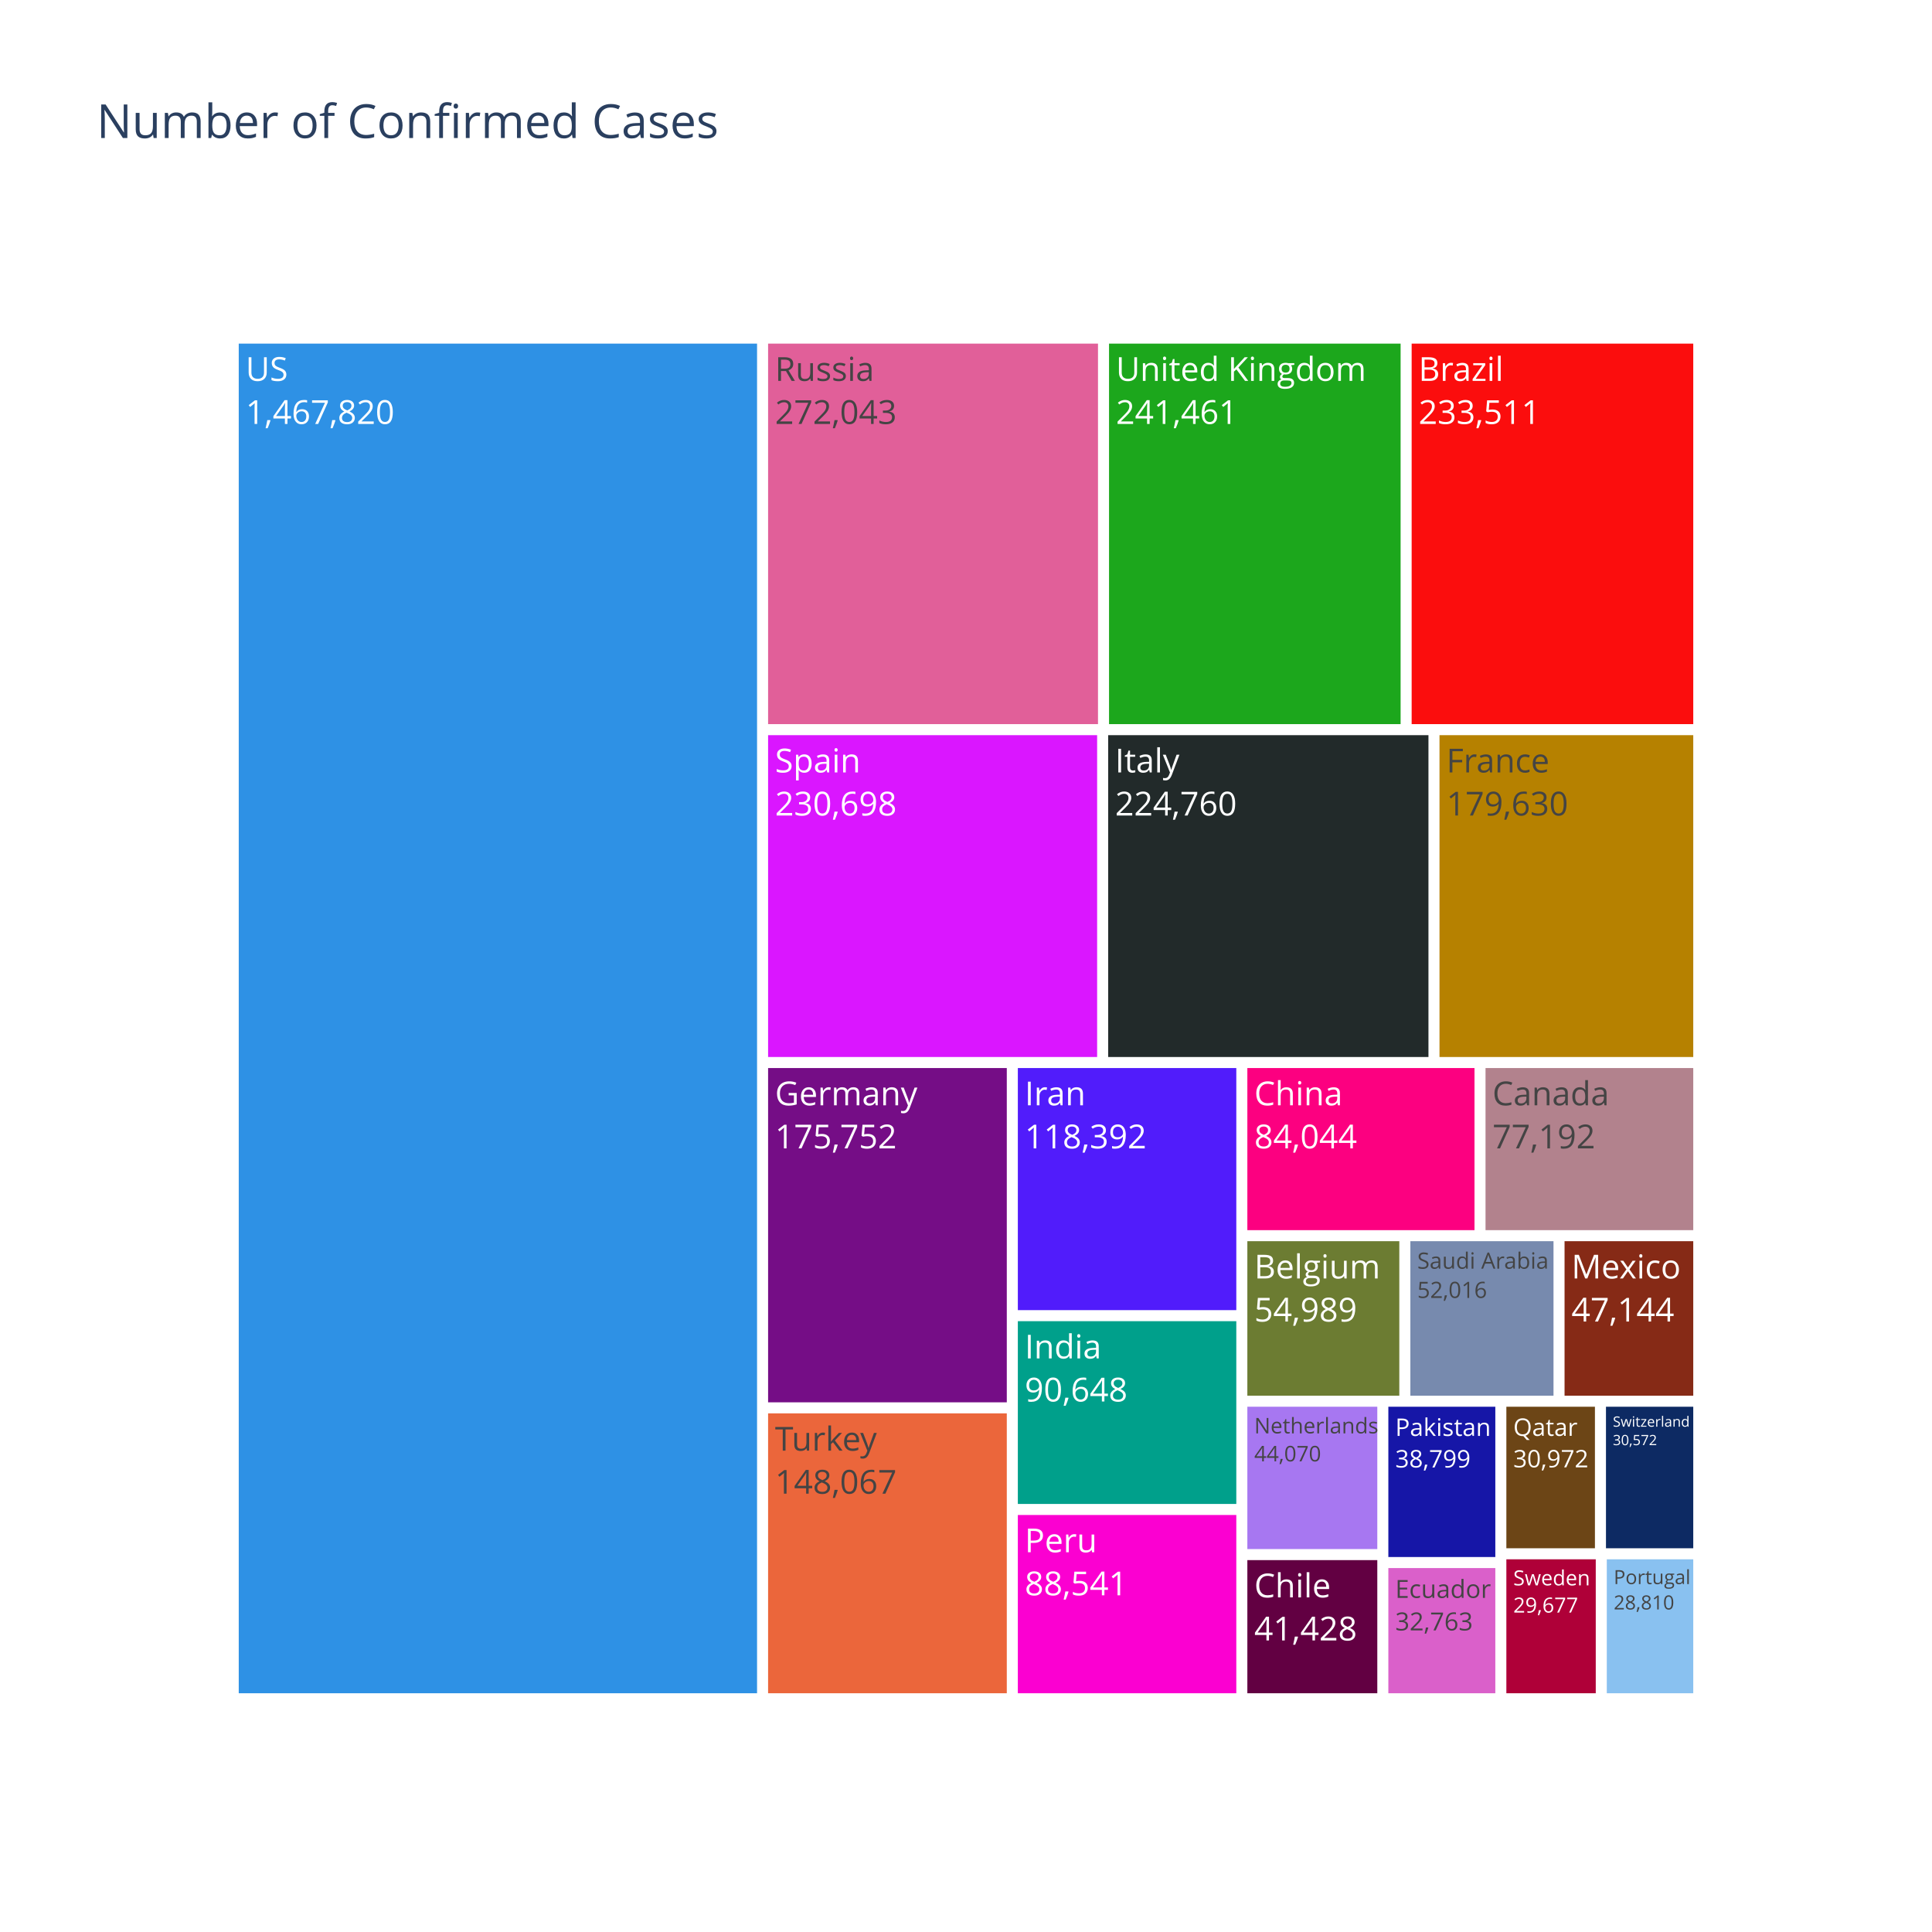
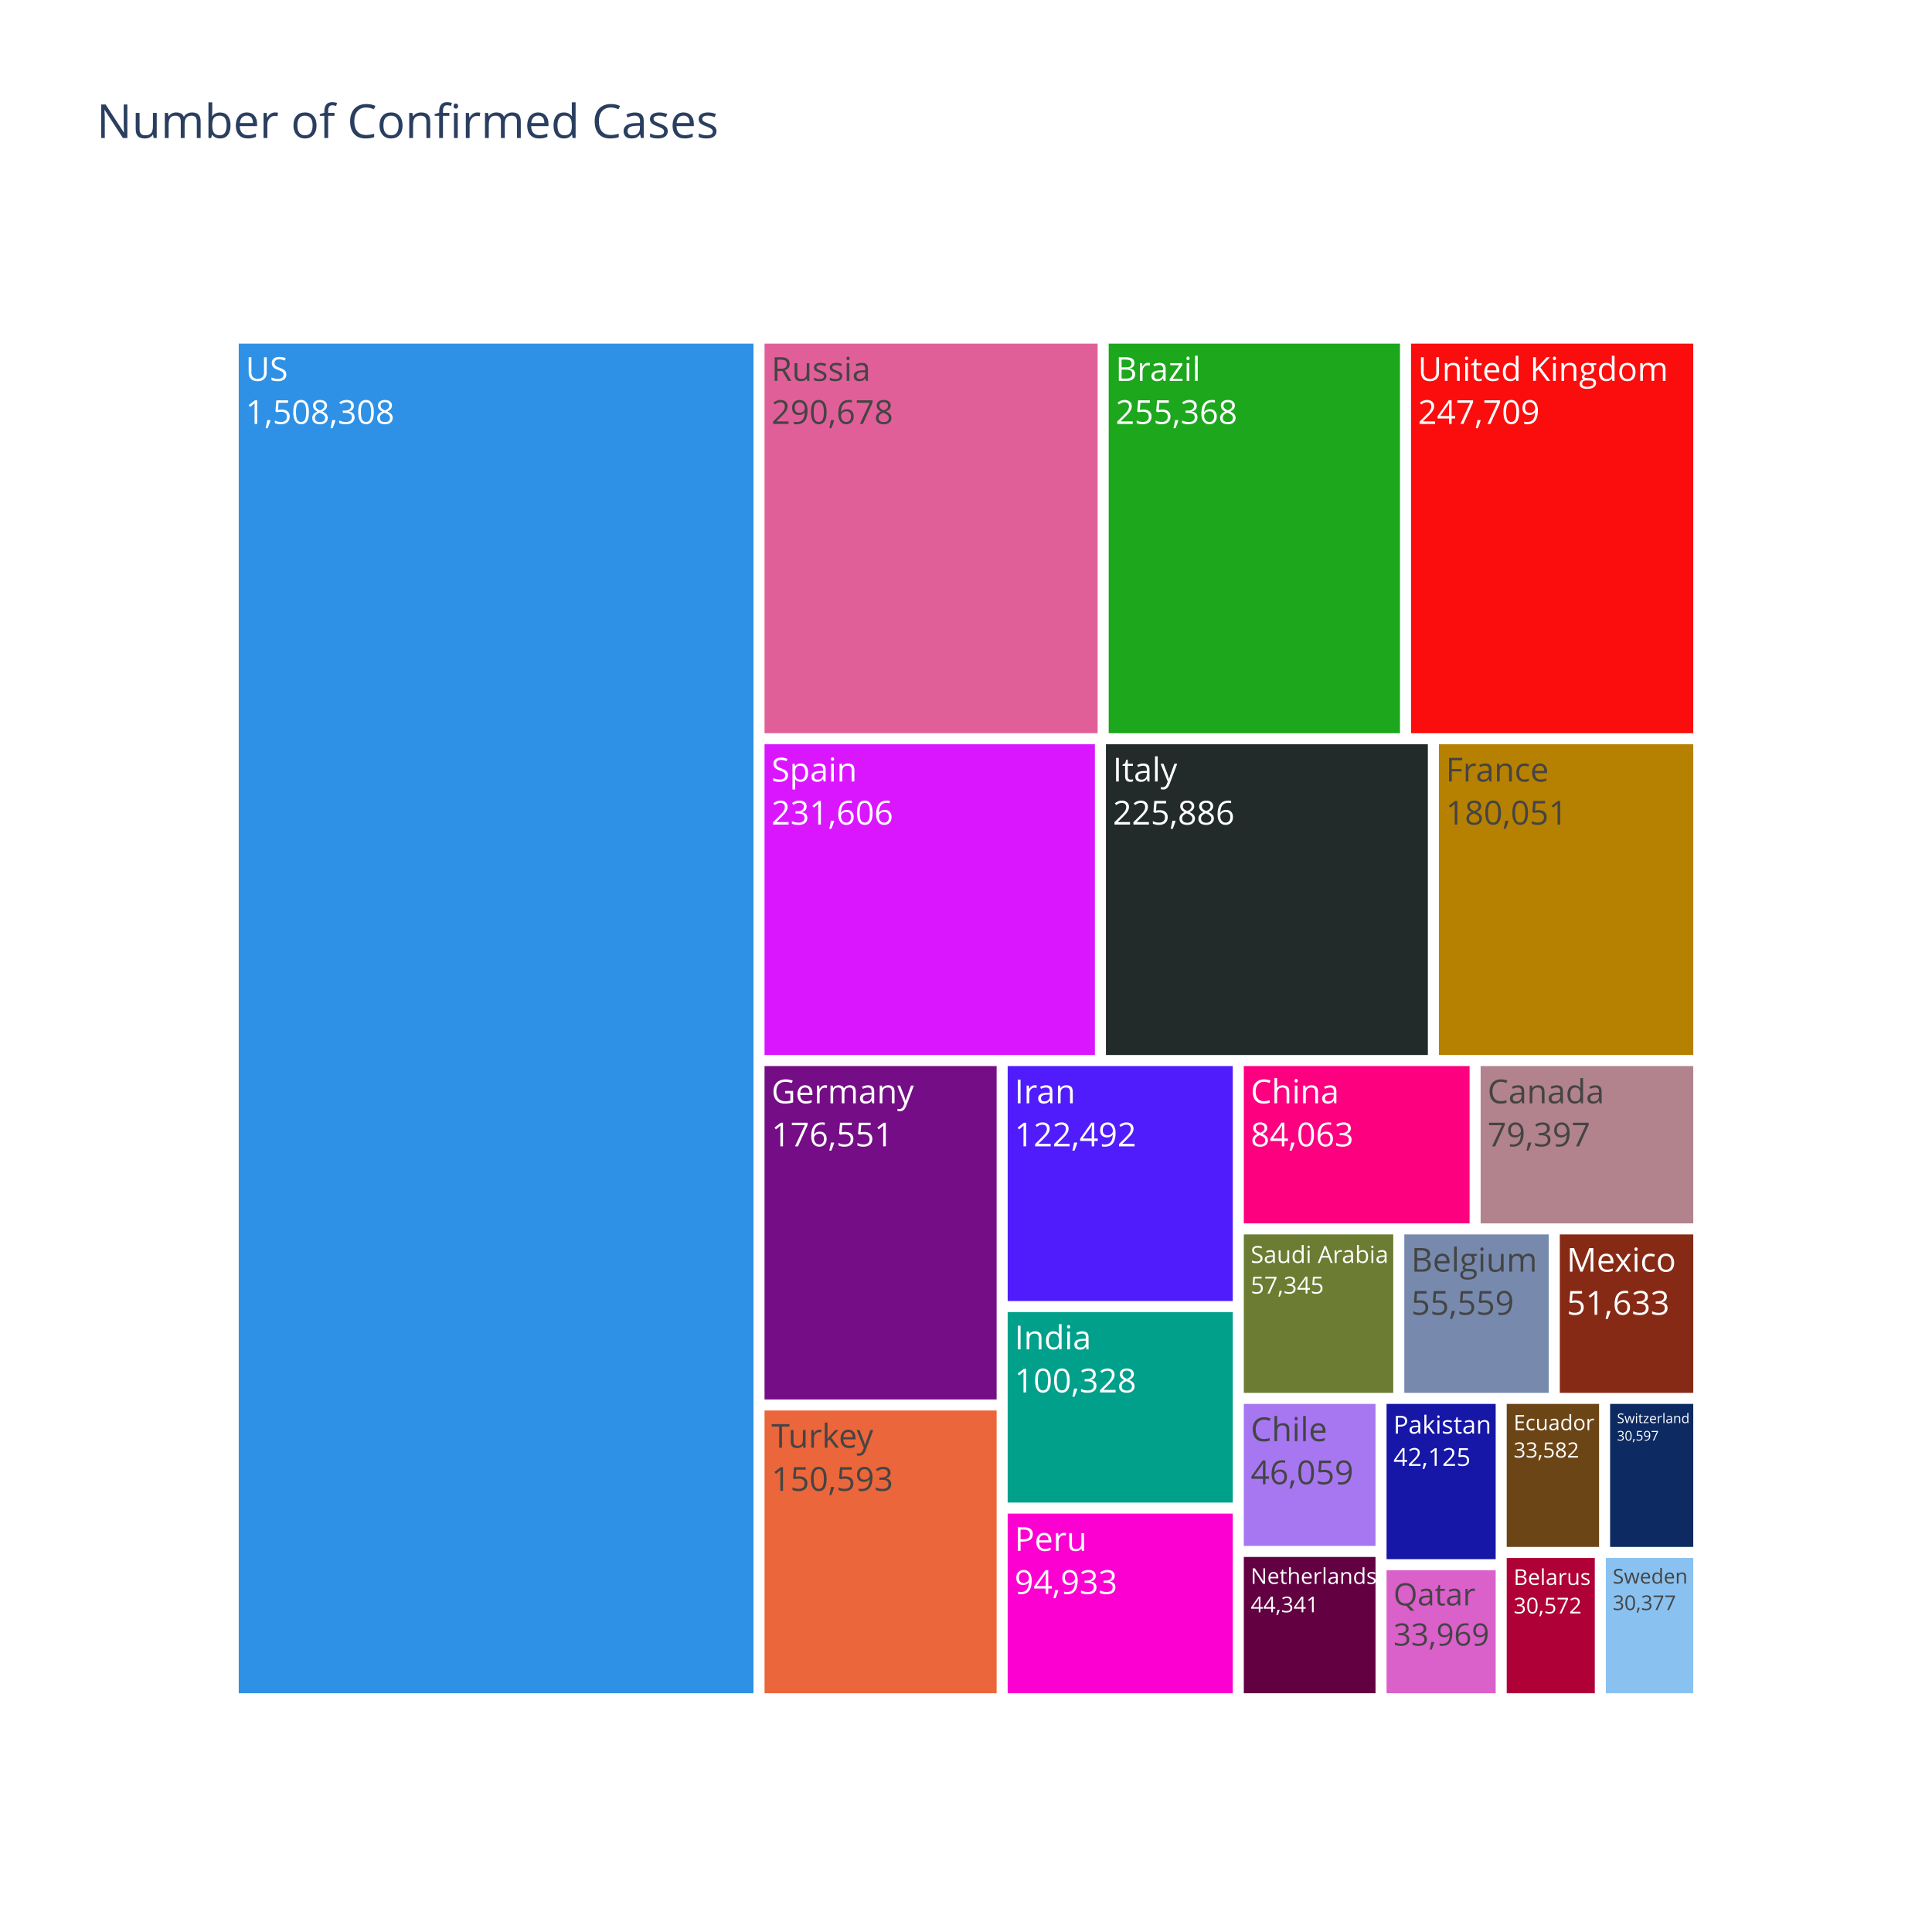
<svg xmlns="http://www.w3.org/2000/svg" class="main-svg" width="700" height="700" style="" viewBox="0 0 700 700">
  <rect x="0" y="0" width="700" height="700" style="fill: rgb(255, 255, 255); fill-opacity: 1;" />
-   <defs id="defs-1c6aef">
+   <defs id="defs-653215">
    <g class="clips" />
    <g class="gradients" />
  </defs>
  <g class="bglayer" />
  <g class="layer-below">
    <g class="imagelayer" />
    <g class="shapelayer" />
  </g>
  <g class="cartesianlayer" />
  <g class="polarlayer" />
  <g class="ternarylayer" />
  <g class="geolayer" />
  <g class="funnelarealayer" />
  <g class="pielayer" />
  <g class="treemaplayer">
    <g class="trace treemap" style="opacity: 1;">
      <g class="slice cursor-pointer">
        <path class="surface" d="M80,100L620,100L620,620L80,620Z" style="pointer-events: all; stroke-width: 0; fill: rgb(0, 0, 0); fill-opacity: 0; stroke: rgb(0, 0, 0); stroke-opacity: 0; opacity: 0;" />
        <g class="slicetext">
          <text data-notex="1" class="slicetext" text-anchor="start" x="0" y="0" style="font-family: 'Open Sans', verdana, arial, sans-serif; font-size: 12px; fill: rgb(42, 63, 95); fill-opacity: 1; white-space: pre;" transform="translate(86,114)"> </text>
        </g>
      </g>
      <g class="slice cursor-pointer">
-         <path class="surface" d="M86,124L274.794,124L274.794,614L86,614Z" style="pointer-events: all; stroke-width: 1; fill: rgb(46, 145, 229); fill-opacity: 1; stroke: rgb(255, 255, 255); stroke-opacity: 1; opacity: 1;" />
+         <path class="surface" d="M86,124L273.506,124L273.506,614L86,614Z" style="pointer-events: all; stroke-width: 1; fill: rgb(46, 145, 229); fill-opacity: 1; stroke: rgb(255, 255, 255); stroke-opacity: 1; opacity: 1;" />
        <g class="slicetext">
          <text data-notex="1" class="slicetext" text-anchor="start" x="0" y="0" style="font-family: 'Open Sans', verdana, arial, sans-serif; font-size: 12px; fill: rgb(255, 255, 255); fill-opacity: 1; white-space: pre;" transform="translate(89,138)">
            <tspan class="line" dy="0em" x="0" y="0">US</tspan>
-             <tspan class="line" dy="1.3em" x="0" y="0">1,467,820</tspan>
-           </text>
-         </g>
-       </g>
-       <g class="slice cursor-pointer">
-         <path class="surface" d="M277.794,124L398.324,124L398.324,262.865L277.794,262.865Z" style="pointer-events: all; stroke-width: 1; fill: rgb(225, 95, 153); fill-opacity: 1; stroke: rgb(255, 255, 255); stroke-opacity: 1; opacity: 1;" />
-         <g class="slicetext">
-           <text data-notex="1" class="slicetext" text-anchor="start" x="0" y="0" style="font-family: 'Open Sans', verdana, arial, sans-serif; font-size: 12px; fill: rgb(68, 68, 68); fill-opacity: 1; white-space: pre;" transform="translate(280.794,138)">
+             <tspan class="line" dy="1.3em" x="0" y="0">1,508,308</tspan>
+           </text>
+         </g>
+       </g>
+       <g class="slice cursor-pointer">
+         <path class="surface" d="M276.506,124L398.197,124L398.197,266.159L276.506,266.159Z" style="pointer-events: all; stroke-width: 1; fill: rgb(225, 95, 153); fill-opacity: 1; stroke: rgb(255, 255, 255); stroke-opacity: 1; opacity: 1;" />
+         <g class="slicetext">
+           <text data-notex="1" class="slicetext" text-anchor="start" x="0" y="0" style="font-family: 'Open Sans', verdana, arial, sans-serif; font-size: 12px; fill: rgb(68, 68, 68); fill-opacity: 1; white-space: pre;" transform="translate(279.5063,138)">
            <tspan class="line" dy="0em" x="0" y="0">Russia</tspan>
-             <tspan class="line" dy="1.3em" x="0" y="0">272,043</tspan>
-           </text>
-         </g>
-       </g>
-       <g class="slice cursor-pointer">
-         <path class="surface" d="M401.324,124L507.967,124L507.967,262.865L401.324,262.865Z" style="pointer-events: all; stroke-width: 1; fill: rgb(28, 167, 28); fill-opacity: 1; stroke: rgb(255, 255, 255); stroke-opacity: 1; opacity: 1;" />
-         <g class="slicetext">
-           <text data-notex="1" class="slicetext" text-anchor="start" x="0" y="0" style="font-family: 'Open Sans', verdana, arial, sans-serif; font-size: 12px; fill: rgb(255, 255, 255); fill-opacity: 1; white-space: pre;" transform="translate(404.3238,138)">
+             <tspan class="line" dy="1.3em" x="0" y="0">290,678</tspan>
+           </text>
+         </g>
+       </g>
+       <g class="slice cursor-pointer">
+         <path class="surface" d="M401.197,124L507.741,124L507.741,266.159L401.197,266.159Z" style="pointer-events: all; stroke-width: 1; fill: rgb(28, 167, 28); fill-opacity: 1; stroke: rgb(255, 255, 255); stroke-opacity: 1; opacity: 1;" />
+         <g class="slicetext">
+           <text data-notex="1" class="slicetext" text-anchor="start" x="0" y="0" style="font-family: 'Open Sans', verdana, arial, sans-serif; font-size: 12px; fill: rgb(255, 255, 255); fill-opacity: 1; white-space: pre;" transform="translate(404.1972,138)">
+             <tspan class="line" dy="0em" x="0" y="0">Brazil</tspan>
+             <tspan class="line" dy="1.3em" x="0" y="0">255,368</tspan>
+           </text>
+         </g>
+       </g>
+       <g class="slice cursor-pointer">
+         <path class="surface" d="M510.741,124L614,124L614,266.159L510.741,266.159Z" style="pointer-events: all; stroke-width: 1; fill: rgb(251, 13, 13); fill-opacity: 1; stroke: rgb(255, 255, 255); stroke-opacity: 1; opacity: 1;" />
+         <g class="slicetext">
+           <text data-notex="1" class="slicetext" text-anchor="start" x="0" y="0" style="font-family: 'Open Sans', verdana, arial, sans-serif; font-size: 12px; fill: rgb(255, 255, 255); fill-opacity: 1; white-space: pre;" transform="translate(513.7413,138)">
            <tspan class="line" dy="0em" x="0" y="0">United Kingdom</tspan>
-             <tspan class="line" dy="1.3em" x="0" y="0">241,461</tspan>
-           </text>
-         </g>
-       </g>
-       <g class="slice cursor-pointer">
-         <path class="surface" d="M510.967,124L614,124L614,262.865L510.967,262.865Z" style="pointer-events: all; stroke-width: 1; fill: rgb(251, 13, 13); fill-opacity: 1; stroke: rgb(255, 255, 255); stroke-opacity: 1; opacity: 1;" />
-         <g class="slicetext">
-           <text data-notex="1" class="slicetext" text-anchor="start" x="0" y="0" style="font-family: 'Open Sans', verdana, arial, sans-serif; font-size: 12px; fill: rgb(255, 255, 255); fill-opacity: 1; white-space: pre;" transform="translate(513.9669,138)">
-             <tspan class="line" dy="0em" x="0" y="0">Brazil</tspan>
-             <tspan class="line" dy="1.3em" x="0" y="0">233,511</tspan>
-           </text>
-         </g>
-       </g>
-       <g class="slice cursor-pointer">
-         <path class="surface" d="M277.794,265.865L398.012,265.865L398.012,383.474L277.794,383.474Z" style="pointer-events: all; stroke-width: 1; fill: rgb(218, 22, 255); fill-opacity: 1; stroke: rgb(255, 255, 255); stroke-opacity: 1; opacity: 1;" />
-         <g class="slicetext">
-           <text data-notex="1" class="slicetext" text-anchor="start" x="0" y="0" style="font-family: 'Open Sans', verdana, arial, sans-serif; font-size: 12px; fill: rgb(255, 255, 255); fill-opacity: 1; white-space: pre;" transform="translate(280.794,279.8649)">
+             <tspan class="line" dy="1.3em" x="0" y="0">247,709</tspan>
+           </text>
+         </g>
+       </g>
+       <g class="slice cursor-pointer">
+         <path class="surface" d="M276.506,269.159L397.2,269.159L397.2,382.75L276.506,382.75Z" style="pointer-events: all; stroke-width: 1; fill: rgb(218, 22, 255); fill-opacity: 1; stroke: rgb(255, 255, 255); stroke-opacity: 1; opacity: 1;" />
+         <g class="slicetext">
+           <text data-notex="1" class="slicetext" text-anchor="start" x="0" y="0" style="font-family: 'Open Sans', verdana, arial, sans-serif; font-size: 12px; fill: rgb(255, 255, 255); fill-opacity: 1; white-space: pre;" transform="translate(279.5063,283.1588)">
            <tspan class="line" dy="0em" x="0" y="0">Spain</tspan>
-             <tspan class="line" dy="1.3em" x="0" y="0">230,698</tspan>
-           </text>
-         </g>
-       </g>
-       <g class="slice cursor-pointer">
-         <path class="surface" d="M401.012,265.865L518.058,265.865L518.058,383.474L401.012,383.474Z" style="pointer-events: all; stroke-width: 1; fill: rgb(34, 42, 42); fill-opacity: 1; stroke: rgb(255, 255, 255); stroke-opacity: 1; opacity: 1;" />
-         <g class="slicetext">
-           <text data-notex="1" class="slicetext" text-anchor="start" x="0" y="0" style="font-family: 'Open Sans', verdana, arial, sans-serif; font-size: 12px; fill: rgb(255, 255, 255); fill-opacity: 1; white-space: pre;" transform="translate(404.0118,279.8649)">
+             <tspan class="line" dy="1.3em" x="0" y="0">231,606</tspan>
+           </text>
+         </g>
+       </g>
+       <g class="slice cursor-pointer">
+         <path class="surface" d="M400.2,269.159L517.84,269.159L517.84,382.75L400.2,382.75Z" style="pointer-events: all; stroke-width: 1; fill: rgb(34, 42, 42); fill-opacity: 1; stroke: rgb(255, 255, 255); stroke-opacity: 1; opacity: 1;" />
+         <g class="slicetext">
+           <text data-notex="1" class="slicetext" text-anchor="start" x="0" y="0" style="font-family: 'Open Sans', verdana, arial, sans-serif; font-size: 12px; fill: rgb(255, 255, 255); fill-opacity: 1; white-space: pre;" transform="translate(403.2005,283.1588)">
            <tspan class="line" dy="0em" x="0" y="0">Italy</tspan>
-             <tspan class="line" dy="1.3em" x="0" y="0">224,760</tspan>
-           </text>
-         </g>
-       </g>
-       <g class="slice cursor-pointer">
-         <path class="surface" d="M521.058,265.865L614,265.865L614,383.474L521.058,383.474Z" style="pointer-events: all; stroke-width: 1; fill: rgb(182, 129, 0); fill-opacity: 1; stroke: rgb(255, 255, 255); stroke-opacity: 1; opacity: 1;" />
-         <g class="slicetext">
-           <text data-notex="1" class="slicetext" text-anchor="start" x="0" y="0" style="font-family: 'Open Sans', verdana, arial, sans-serif; font-size: 12px; fill: rgb(68, 68, 68); fill-opacity: 1; white-space: pre;" transform="translate(524.0581,279.8649)">
+             <tspan class="line" dy="1.3em" x="0" y="0">225,886</tspan>
+           </text>
+         </g>
+       </g>
+       <g class="slice cursor-pointer">
+         <path class="surface" d="M520.84,269.159L614,269.159L614,382.75L520.84,382.75Z" style="pointer-events: all; stroke-width: 1; fill: rgb(182, 129, 0); fill-opacity: 1; stroke: rgb(255, 255, 255); stroke-opacity: 1; opacity: 1;" />
+         <g class="slicetext">
+           <text data-notex="1" class="slicetext" text-anchor="start" x="0" y="0" style="font-family: 'Open Sans', verdana, arial, sans-serif; font-size: 12px; fill: rgb(68, 68, 68); fill-opacity: 1; white-space: pre;" transform="translate(523.8398,283.1588)">
            <tspan class="line" dy="0em" x="0" y="0">France</tspan>
-             <tspan class="line" dy="1.3em" x="0" y="0">179,630</tspan>
-           </text>
-         </g>
-       </g>
-       <g class="slice cursor-pointer">
-         <path class="surface" d="M277.794,386.474L365.282,386.474L365.282,508.591L277.794,508.591Z" style="pointer-events: all; stroke-width: 1; fill: rgb(117, 13, 134); fill-opacity: 1; stroke: rgb(255, 255, 255); stroke-opacity: 1; opacity: 1;" />
-         <g class="slicetext">
-           <text data-notex="1" class="slicetext" text-anchor="start" x="0" y="0" style="font-family: 'Open Sans', verdana, arial, sans-serif; font-size: 12px; fill: rgb(255, 255, 255); fill-opacity: 1; white-space: pre;" transform="translate(280.794,400.4739)">
+             <tspan class="line" dy="1.3em" x="0" y="0">180,051</tspan>
+           </text>
+         </g>
+       </g>
+       <g class="slice cursor-pointer">
+         <path class="surface" d="M276.506,385.75L361.596,385.75L361.596,507.55L276.506,507.55Z" style="pointer-events: all; stroke-width: 1; fill: rgb(117, 13, 134); fill-opacity: 1; stroke: rgb(255, 255, 255); stroke-opacity: 1; opacity: 1;" />
+         <g class="slicetext">
+           <text data-notex="1" class="slicetext" text-anchor="start" x="0" y="0" style="font-family: 'Open Sans', verdana, arial, sans-serif; font-size: 12px; fill: rgb(255, 255, 255); fill-opacity: 1; white-space: pre;" transform="translate(279.5063,399.7502)">
            <tspan class="line" dy="0em" x="0" y="0">Germany</tspan>
-             <tspan class="line" dy="1.3em" x="0" y="0">175,752</tspan>
-           </text>
-         </g>
-       </g>
-       <g class="slice cursor-pointer">
-         <path class="surface" d="M277.794,511.591L365.282,511.591L365.282,614L277.794,614Z" style="pointer-events: all; stroke-width: 1; fill: rgb(235, 102, 59); fill-opacity: 1; stroke: rgb(255, 255, 255); stroke-opacity: 1; opacity: 1;" />
-         <g class="slicetext">
-           <text data-notex="1" class="slicetext" text-anchor="start" x="0" y="0" style="font-family: 'Open Sans', verdana, arial, sans-serif; font-size: 12px; fill: rgb(68, 68, 68); fill-opacity: 1; white-space: pre;" transform="translate(280.794,525.5914)">
+             <tspan class="line" dy="1.3em" x="0" y="0">176,551</tspan>
+           </text>
+         </g>
+       </g>
+       <g class="slice cursor-pointer">
+         <path class="surface" d="M276.506,510.55L361.596,510.55L361.596,614L276.506,614Z" style="pointer-events: all; stroke-width: 1; fill: rgb(235, 102, 59); fill-opacity: 1; stroke: rgb(255, 255, 255); stroke-opacity: 1; opacity: 1;" />
+         <g class="slicetext">
+           <text data-notex="1" class="slicetext" text-anchor="start" x="0" y="0" style="font-family: 'Open Sans', verdana, arial, sans-serif; font-size: 12px; fill: rgb(68, 68, 68); fill-opacity: 1; white-space: pre;" transform="translate(279.5063,524.5496)">
            <tspan class="line" dy="0em" x="0" y="0">Turkey</tspan>
-             <tspan class="line" dy="1.3em" x="0" y="0">148,067</tspan>
-           </text>
-         </g>
-       </g>
-       <g class="slice cursor-pointer">
-         <path class="surface" d="M368.282,386.474L448.438,386.474L448.438,475.188L368.282,475.188Z" style="pointer-events: all; stroke-width: 1; fill: rgb(81, 28, 251); fill-opacity: 1; stroke: rgb(255, 255, 255); stroke-opacity: 1; opacity: 1;" />
-         <g class="slicetext">
-           <text data-notex="1" class="slicetext" text-anchor="start" x="0" y="0" style="font-family: 'Open Sans', verdana, arial, sans-serif; font-size: 12px; fill: rgb(255, 255, 255); fill-opacity: 1; white-space: pre;" transform="translate(371.2821,400.4739)">
+             <tspan class="line" dy="1.3em" x="0" y="0">150,593</tspan>
+           </text>
+         </g>
+       </g>
+       <g class="slice cursor-pointer">
+         <path class="surface" d="M364.596,385.75L447.156,385.75L447.156,471.896L364.596,471.896Z" style="pointer-events: all; stroke-width: 1; fill: rgb(81, 28, 251); fill-opacity: 1; stroke: rgb(255, 255, 255); stroke-opacity: 1; opacity: 1;" />
+         <g class="slicetext">
+           <text data-notex="1" class="slicetext" text-anchor="start" x="0" y="0" style="font-family: 'Open Sans', verdana, arial, sans-serif; font-size: 12px; fill: rgb(255, 255, 255); fill-opacity: 1; white-space: pre;" transform="translate(367.5957,399.7502)">
            <tspan class="line" dy="0em" x="0" y="0">Iran</tspan>
-             <tspan class="line" dy="1.3em" x="0" y="0">118,392</tspan>
-           </text>
-         </g>
-       </g>
-       <g class="slice cursor-pointer">
-         <path class="surface" d="M368.282,478.188L448.438,478.188L448.438,545.41L368.282,545.41Z" style="pointer-events: all; stroke-width: 1; fill: rgb(0, 160, 139); fill-opacity: 1; stroke: rgb(255, 255, 255); stroke-opacity: 1; opacity: 1;" />
-         <g class="slicetext">
-           <text data-notex="1" class="slicetext" text-anchor="start" x="0" y="0" style="font-family: 'Open Sans', verdana, arial, sans-serif; font-size: 12px; fill: rgb(255, 255, 255); fill-opacity: 1; white-space: pre;" transform="translate(371.2821,492.1883)">
+             <tspan class="line" dy="1.3em" x="0" y="0">122,492</tspan>
+           </text>
+         </g>
+       </g>
+       <g class="slice cursor-pointer">
+         <path class="surface" d="M364.596,474.896L447.156,474.896L447.156,544.911L364.596,544.911Z" style="pointer-events: all; stroke-width: 1; fill: rgb(0, 160, 139); fill-opacity: 1; stroke: rgb(255, 255, 255); stroke-opacity: 1; opacity: 1;" />
+         <g class="slicetext">
+           <text data-notex="1" class="slicetext" text-anchor="start" x="0" y="0" style="font-family: 'Open Sans', verdana, arial, sans-serif; font-size: 12px; fill: rgb(255, 255, 255); fill-opacity: 1; white-space: pre;" transform="translate(367.5957,488.8957)">
            <tspan class="line" dy="0em" x="0" y="0">India</tspan>
-             <tspan class="line" dy="1.3em" x="0" y="0">90,648</tspan>
-           </text>
-         </g>
-       </g>
-       <g class="slice cursor-pointer">
-         <path class="surface" d="M368.282,548.41L448.438,548.41L448.438,614L368.282,614Z" style="pointer-events: all; stroke-width: 1; fill: rgb(251, 0, 209); fill-opacity: 1; stroke: rgb(255, 255, 255); stroke-opacity: 1; opacity: 1;" />
-         <g class="slicetext">
-           <text data-notex="1" class="slicetext" text-anchor="start" x="0" y="0" style="font-family: 'Open Sans', verdana, arial, sans-serif; font-size: 12px; fill: rgb(255, 255, 255); fill-opacity: 1; white-space: pre;" transform="translate(371.2821,562.4102)">
+             <tspan class="line" dy="1.3em" x="0" y="0">100,328</tspan>
+           </text>
+         </g>
+       </g>
+       <g class="slice cursor-pointer">
+         <path class="surface" d="M364.596,547.911L447.156,547.911L447.156,614L364.596,614Z" style="pointer-events: all; stroke-width: 1; fill: rgb(251, 0, 209); fill-opacity: 1; stroke: rgb(255, 255, 255); stroke-opacity: 1; opacity: 1;" />
+         <g class="slicetext">
+           <text data-notex="1" class="slicetext" text-anchor="start" x="0" y="0" style="font-family: 'Open Sans', verdana, arial, sans-serif; font-size: 12px; fill: rgb(255, 255, 255); fill-opacity: 1; white-space: pre;" transform="translate(367.5957,561.911)">
            <tspan class="line" dy="0em" x="0" y="0">Peru</tspan>
-             <tspan class="line" dy="1.3em" x="0" y="0">88,541</tspan>
-           </text>
-         </g>
-       </g>
-       <g class="slice cursor-pointer">
-         <path class="surface" d="M451.438,386.474L534.737,386.474L534.737,446.209L451.438,446.209Z" style="pointer-events: all; stroke-width: 1; fill: rgb(252, 0, 128); fill-opacity: 1; stroke: rgb(255, 255, 255); stroke-opacity: 1; opacity: 1;" />
-         <g class="slicetext">
-           <text data-notex="1" class="slicetext" text-anchor="start" x="0" y="0" style="font-family: 'Open Sans', verdana, arial, sans-serif; font-size: 12px; fill: rgb(255, 255, 255); fill-opacity: 1; white-space: pre;" transform="translate(454.4383,400.4739)">
+             <tspan class="line" dy="1.3em" x="0" y="0">94,933</tspan>
+           </text>
+         </g>
+       </g>
+       <g class="slice cursor-pointer">
+         <path class="surface" d="M450.156,385.75L532.959,385.75L532.959,443.756L450.156,443.756Z" style="pointer-events: all; stroke-width: 1; fill: rgb(252, 0, 128); fill-opacity: 1; stroke: rgb(255, 255, 255); stroke-opacity: 1; opacity: 1;" />
+         <g class="slicetext">
+           <text data-notex="1" class="slicetext" text-anchor="start" x="0" y="0" style="font-family: 'Open Sans', verdana, arial, sans-serif; font-size: 12px; fill: rgb(255, 255, 255); fill-opacity: 1; white-space: pre;" transform="translate(453.1564,399.7502)">
            <tspan class="line" dy="0em" x="0" y="0">China</tspan>
-             <tspan class="line" dy="1.3em" x="0" y="0">84,044</tspan>
-           </text>
-         </g>
-       </g>
-       <g class="slice cursor-pointer">
-         <path class="surface" d="M537.737,386.474L614,386.474L614,446.209L537.737,446.209Z" style="pointer-events: all; stroke-width: 1; fill: rgb(178, 130, 141); fill-opacity: 1; stroke: rgb(255, 255, 255); stroke-opacity: 1; opacity: 1;" />
-         <g class="slicetext">
-           <text data-notex="1" class="slicetext" text-anchor="start" x="0" y="0" style="font-family: 'Open Sans', verdana, arial, sans-serif; font-size: 12px; fill: rgb(68, 68, 68); fill-opacity: 1; white-space: pre;" transform="translate(540.7371,400.4739)">
+             <tspan class="line" dy="1.3em" x="0" y="0">84,063</tspan>
+           </text>
+         </g>
+       </g>
+       <g class="slice cursor-pointer">
+         <path class="surface" d="M535.959,385.75L614,385.75L614,443.756L535.959,443.756Z" style="pointer-events: all; stroke-width: 1; fill: rgb(178, 130, 141); fill-opacity: 1; stroke: rgb(255, 255, 255); stroke-opacity: 1; opacity: 1;" />
+         <g class="slicetext">
+           <text data-notex="1" class="slicetext" text-anchor="start" x="0" y="0" style="font-family: 'Open Sans', verdana, arial, sans-serif; font-size: 12px; fill: rgb(68, 68, 68); fill-opacity: 1; white-space: pre;" transform="translate(538.9595,399.7502)">
            <tspan class="line" dy="0em" x="0" y="0">Canada</tspan>
-             <tspan class="line" dy="1.3em" x="0" y="0">77,192</tspan>
-           </text>
-         </g>
-       </g>
-       <g class="slice cursor-pointer">
-         <path class="surface" d="M451.438,449.209L507.499,449.209L507.499,506.187L451.438,506.187Z" style="pointer-events: all; stroke-width: 1; fill: rgb(108, 124, 50); fill-opacity: 1; stroke: rgb(255, 255, 255); stroke-opacity: 1; opacity: 1;" />
-         <g class="slicetext">
-           <text data-notex="1" class="slicetext" text-anchor="start" x="0" y="0" style="font-family: 'Open Sans', verdana, arial, sans-serif; font-size: 12px; fill: rgb(255, 255, 255); fill-opacity: 1; white-space: pre;" transform="translate(454.4383,463.2091)">
+             <tspan class="line" dy="1.3em" x="0" y="0">79,397</tspan>
+           </text>
+         </g>
+       </g>
+       <g class="slice cursor-pointer">
+         <path class="surface" d="M450.156,446.756L505.305,446.756L505.305,505.163L450.156,505.163Z" style="pointer-events: all; stroke-width: 1; fill: rgb(108, 124, 50); fill-opacity: 1; stroke: rgb(255, 255, 255); stroke-opacity: 1; opacity: 1;" />
+         <g class="slicetext">
+           <text data-notex="1" class="slicetext" text-anchor="start" x="0" y="0" style="font-family: 'Open Sans', verdana, arial, sans-serif; font-size: 12px; fill: rgb(255, 255, 255); fill-opacity: 1; white-space: pre;" transform="translate(453.1564,457.5856)scale(0.7118193)">
+             <tspan class="line" dy="0em" x="0" y="0">Saudi Arabia</tspan>
+             <tspan class="line" dy="1.3em" x="0" y="0">57,345</tspan>
+           </text>
+         </g>
+       </g>
+       <g class="slice cursor-pointer">
+         <path class="surface" d="M508.305,446.756L561.643,446.756L561.643,505.163L508.305,505.163Z" style="pointer-events: all; stroke-width: 1; fill: rgb(119, 138, 174); fill-opacity: 1; stroke: rgb(255, 255, 255); stroke-opacity: 1; opacity: 1;" />
+         <g class="slicetext">
+           <text data-notex="1" class="slicetext" text-anchor="start" x="0" y="0" style="font-family: 'Open Sans', verdana, arial, sans-serif; font-size: 12px; fill: rgb(68, 68, 68); fill-opacity: 1; white-space: pre;" transform="translate(511.3053,460.7556)">
            <tspan class="line" dy="0em" x="0" y="0">Belgium</tspan>
-             <tspan class="line" dy="1.3em" x="0" y="0">54,989</tspan>
-           </text>
-         </g>
-       </g>
-       <g class="slice cursor-pointer">
-         <path class="surface" d="M510.499,449.209L563.366,449.209L563.366,506.187L510.499,506.187Z" style="pointer-events: all; stroke-width: 1; fill: rgb(119, 138, 174); fill-opacity: 1; stroke: rgb(255, 255, 255); stroke-opacity: 1; opacity: 1;" />
-         <g class="slicetext">
-           <text data-notex="1" class="slicetext" text-anchor="start" x="0" y="0" style="font-family: 'Open Sans', verdana, arial, sans-serif; font-size: 12px; fill: rgb(68, 68, 68); fill-opacity: 1; white-space: pre;" transform="translate(513.4985,459.6756)scale(0.6787723)">
-             <tspan class="line" dy="0em" x="0" y="0">Saudi Arabia</tspan>
-             <tspan class="line" dy="1.3em" x="0" y="0">52,016</tspan>
-           </text>
-         </g>
-       </g>
-       <g class="slice cursor-pointer">
-         <path class="surface" d="M566.366,449.209L614,449.209L614,506.187L566.366,506.187Z" style="pointer-events: all; stroke-width: 1; fill: rgb(134, 42, 22); fill-opacity: 1; stroke: rgb(255, 255, 255); stroke-opacity: 1; opacity: 1;" />
-         <g class="slicetext">
-           <text data-notex="1" class="slicetext" text-anchor="start" x="0" y="0" style="font-family: 'Open Sans', verdana, arial, sans-serif; font-size: 12px; fill: rgb(255, 255, 255); fill-opacity: 1; white-space: pre;" transform="translate(569.3656,463.2091)">
+             <tspan class="line" dy="1.3em" x="0" y="0">55,559</tspan>
+           </text>
+         </g>
+       </g>
+       <g class="slice cursor-pointer">
+         <path class="surface" d="M564.643,446.756L614,446.756L614,505.163L564.643,505.163Z" style="pointer-events: all; stroke-width: 1; fill: rgb(134, 42, 22); fill-opacity: 1; stroke: rgb(255, 255, 255); stroke-opacity: 1; opacity: 1;" />
+         <g class="slicetext">
+           <text data-notex="1" class="slicetext" text-anchor="start" x="0" y="0" style="font-family: 'Open Sans', verdana, arial, sans-serif; font-size: 12px; fill: rgb(255, 255, 255); fill-opacity: 1; white-space: pre;" transform="translate(567.6432,460.7556)">
            <tspan class="line" dy="0em" x="0" y="0">Mexico</tspan>
-             <tspan class="line" dy="1.3em" x="0" y="0">47,144</tspan>
-           </text>
-         </g>
-       </g>
-       <g class="slice cursor-pointer">
-         <path class="surface" d="M451.438,509.187L499.523,509.187L499.523,561.759L451.438,561.759Z" style="pointer-events: all; stroke-width: 1; fill: rgb(167, 119, 241); fill-opacity: 1; stroke: rgb(255, 255, 255); stroke-opacity: 1; opacity: 1;" />
-         <g class="slicetext">
-           <text data-notex="1" class="slicetext" text-anchor="start" x="0" y="0" style="font-family: 'Open Sans', verdana, arial, sans-serif; font-size: 12px; fill: rgb(68, 68, 68); fill-opacity: 1; white-space: pre;" transform="translate(454.4383,519.3399)scale(0.6502753)">
+             <tspan class="line" dy="1.3em" x="0" y="0">51,633</tspan>
+           </text>
+         </g>
+       </g>
+       <g class="slice cursor-pointer">
+         <path class="surface" d="M450.156,508.163L498.876,508.163L498.876,560.616L450.156,560.616Z" style="pointer-events: all; stroke-width: 1; fill: rgb(167, 119, 241); fill-opacity: 1; stroke: rgb(255, 255, 255); stroke-opacity: 1; opacity: 1;" />
+         <g class="slicetext">
+           <text data-notex="1" class="slicetext" text-anchor="start" x="0" y="0" style="font-family: 'Open Sans', verdana, arial, sans-serif; font-size: 12px; fill: rgb(68, 68, 68); fill-opacity: 1; white-space: pre;" transform="translate(453.1564,522.1629)">
+             <tspan class="line" dy="0em" x="0" y="0">Chile</tspan>
+             <tspan class="line" dy="1.3em" x="0" y="0">46,059</tspan>
+           </text>
+         </g>
+       </g>
+       <g class="slice cursor-pointer">
+         <path class="surface" d="M450.156,563.616L498.876,563.616L498.876,614L450.156,614Z" style="pointer-events: all; stroke-width: 1; fill: rgb(98, 0, 66); fill-opacity: 1; stroke: rgb(255, 255, 255); stroke-opacity: 1; opacity: 1;" />
+         <g class="slicetext">
+           <text data-notex="1" class="slicetext" text-anchor="start" x="0" y="0" style="font-family: 'Open Sans', verdana, arial, sans-serif; font-size: 12px; fill: rgb(255, 255, 255); fill-opacity: 1; white-space: pre;" transform="translate(453.1564,573.8766)scale(0.6600854)">
            <tspan class="line" dy="0em" x="0" y="0">Netherlands</tspan>
-             <tspan class="line" dy="1.3em" x="0" y="0">44,070</tspan>
-           </text>
-         </g>
-       </g>
-       <g class="slice cursor-pointer">
-         <path class="surface" d="M451.438,564.759L499.523,564.759L499.523,614L451.438,614Z" style="pointer-events: all; stroke-width: 1; fill: rgb(98, 0, 66); fill-opacity: 1; stroke: rgb(255, 255, 255); stroke-opacity: 1; opacity: 1;" />
-         <g class="slicetext">
-           <text data-notex="1" class="slicetext" text-anchor="start" x="0" y="0" style="font-family: 'Open Sans', verdana, arial, sans-serif; font-size: 12px; fill: rgb(255, 255, 255); fill-opacity: 1; white-space: pre;" transform="translate(454.4383,578.7592)">
-             <tspan class="line" dy="0em" x="0" y="0">Chile</tspan>
-             <tspan class="line" dy="1.3em" x="0" y="0">41,428</tspan>
-           </text>
-         </g>
-       </g>
-       <g class="slice cursor-pointer">
-         <path class="surface" d="M502.523,509.187L542.282,509.187L542.282,564.64L502.523,564.64Z" style="pointer-events: all; stroke-width: 1; fill: rgb(22, 22, 167); fill-opacity: 1; stroke: rgb(255, 255, 255); stroke-opacity: 1; opacity: 1;" />
-         <g class="slicetext">
-           <text data-notex="1" class="slicetext" text-anchor="start" x="0" y="0" style="font-family: 'Open Sans', verdana, arial, sans-serif; font-size: 12px; fill: rgb(255, 255, 255); fill-opacity: 1; white-space: pre;" transform="translate(505.5233,520.254)scale(0.7333769)">
+             <tspan class="line" dy="1.3em" x="0" y="0">44,341</tspan>
+           </text>
+         </g>
+       </g>
+       <g class="slice cursor-pointer">
+         <path class="surface" d="M501.876,508.163L542.411,508.163L542.411,565.414L501.876,565.414Z" style="pointer-events: all; stroke-width: 1; fill: rgb(22, 22, 167); fill-opacity: 1; stroke: rgb(255, 255, 255); stroke-opacity: 1; opacity: 1;" />
+         <g class="slicetext">
+           <text data-notex="1" class="slicetext" text-anchor="start" x="0" y="0" style="font-family: 'Open Sans', verdana, arial, sans-serif; font-size: 12px; fill: rgb(255, 255, 255); fill-opacity: 1; white-space: pre;" transform="translate(504.8763,519.4157)scale(0.7502536)">
            <tspan class="line" dy="0em" x="0" y="0">Pakistan</tspan>
-             <tspan class="line" dy="1.3em" x="0" y="0">38,799</tspan>
-           </text>
-         </g>
-       </g>
-       <g class="slice cursor-pointer">
-         <path class="surface" d="M502.523,567.64L542.282,567.64L542.282,614L502.523,614Z" style="pointer-events: all; stroke-width: 1; fill: rgb(218, 96, 202); fill-opacity: 1; stroke: rgb(255, 255, 255); stroke-opacity: 1; opacity: 1;" />
-         <g class="slicetext">
-           <text data-notex="1" class="slicetext" text-anchor="start" x="0" y="0" style="font-family: 'Open Sans', verdana, arial, sans-serif; font-size: 12px; fill: rgb(68, 68, 68); fill-opacity: 1; white-space: pre;" transform="translate(505.5233,578.9471)scale(0.7551654)">
+             <tspan class="line" dy="1.3em" x="0" y="0">42,125</tspan>
+           </text>
+         </g>
+       </g>
+       <g class="slice cursor-pointer">
+         <path class="surface" d="M501.876,568.414L542.411,568.414L542.411,614L501.876,614Z" style="pointer-events: all; stroke-width: 1; fill: rgb(218, 96, 202); fill-opacity: 1; stroke: rgb(255, 255, 255); stroke-opacity: 1; opacity: 1;" />
+         <g class="slicetext">
+           <text data-notex="1" class="slicetext" text-anchor="start" x="0" y="0" style="font-family: 'Open Sans', verdana, arial, sans-serif; font-size: 12px; fill: rgb(68, 68, 68); fill-opacity: 1; white-space: pre;" transform="translate(504.8763,581.6727)scale(0.9325937)">
+             <tspan class="line" dy="0em" x="0" y="0">Qatar</tspan>
+             <tspan class="line" dy="1.3em" x="0" y="0">33,969</tspan>
+           </text>
+         </g>
+       </g>
+       <g class="slice cursor-pointer">
+         <path class="surface" d="M545.411,508.163L579.871,508.163L579.871,560.986L545.411,560.986Z" style="pointer-events: all; stroke-width: 1; fill: rgb(108, 69, 22); fill-opacity: 1; stroke: rgb(255, 255, 255); stroke-opacity: 1; opacity: 1;" />
+         <g class="slicetext">
+           <text data-notex="1" class="slicetext" text-anchor="start" x="0" y="0" style="font-family: 'Open Sans', verdana, arial, sans-serif; font-size: 12px; fill: rgb(255, 255, 255); fill-opacity: 1; white-space: pre;" transform="translate(548.4114,518.1658)scale(0.6366244)">
            <tspan class="line" dy="0em" x="0" y="0">Ecuador</tspan>
-             <tspan class="line" dy="1.3em" x="0" y="0">32,763</tspan>
-           </text>
-         </g>
-       </g>
-       <g class="slice cursor-pointer">
-         <path class="surface" d="M545.282,509.187L578.374,509.187L578.374,561.466L545.282,561.466Z" style="pointer-events: all; stroke-width: 1; fill: rgb(108, 69, 22); fill-opacity: 1; stroke: rgb(255, 255, 255); stroke-opacity: 1; opacity: 1;" />
-         <g class="slicetext">
-           <text data-notex="1" class="slicetext" text-anchor="start" x="0" y="0" style="font-family: 'Open Sans', verdana, arial, sans-serif; font-size: 12px; fill: rgb(255, 255, 255); fill-opacity: 1; white-space: pre;" transform="translate(548.2815,520.2345)scale(0.7316062)">
-             <tspan class="line" dy="0em" x="0" y="0">Qatar</tspan>
-             <tspan class="line" dy="1.3em" x="0" y="0">30,972</tspan>
-           </text>
-         </g>
-       </g>
-       <g class="slice cursor-pointer">
-         <path class="surface" d="M581.374,509.187L614,509.187L614,561.466L581.374,561.466Z" style="pointer-events: all; stroke-width: 1; fill: rgb(13, 42, 99); fill-opacity: 1; stroke: rgb(255, 255, 255); stroke-opacity: 1; opacity: 1;" />
-         <g class="slicetext">
-           <text data-notex="1" class="slicetext" text-anchor="start" x="0" y="0" style="font-family: 'Open Sans', verdana, arial, sans-serif; font-size: 12px; fill: rgb(255, 255, 255); fill-opacity: 1; white-space: pre;" transform="translate(584.3738,516.9085)scale(0.4292379)">
+             <tspan class="line" dy="1.3em" x="0" y="0">33,582</tspan>
+           </text>
+         </g>
+       </g>
+       <g class="slice cursor-pointer">
+         <path class="surface" d="M582.871,508.163L614,508.163L614,560.986L582.871,560.986Z" style="pointer-events: all; stroke-width: 1; fill: rgb(13, 42, 99); fill-opacity: 1; stroke: rgb(255, 255, 255); stroke-opacity: 1; opacity: 1;" />
+         <g class="slicetext">
+           <text data-notex="1" class="slicetext" text-anchor="start" x="0" y="0" style="font-family: 'Open Sans', verdana, arial, sans-serif; font-size: 12px; fill: rgb(255, 255, 255); fill-opacity: 1; white-space: pre;" transform="translate(585.8705,515.6191)scale(0.40511)">
            <tspan class="line" dy="0em" x="0" y="0">Switzerland</tspan>
+             <tspan class="line" dy="1.3em" x="0" y="0">30,597</tspan>
+           </text>
+         </g>
+       </g>
+       <g class="slice cursor-pointer">
+         <path class="surface" d="M545.411,563.986L578.32,563.986L578.32,614L545.411,614Z" style="pointer-events: all; stroke-width: 1; fill: rgb(175, 0, 56); fill-opacity: 1; stroke: rgb(255, 255, 255); stroke-opacity: 1; opacity: 1;" />
+         <g class="slicetext">
+           <text data-notex="1" class="slicetext" text-anchor="start" x="0" y="0" style="font-family: 'Open Sans', verdana, arial, sans-serif; font-size: 12px; fill: rgb(255, 255, 255); fill-opacity: 1; white-space: pre;" transform="translate(548.4114,574.2611)scale(0.6613533)">
+             <tspan class="line" dy="0em" x="0" y="0">Belarus</tspan>
            <tspan class="line" dy="1.3em" x="0" y="0">30,572</tspan>
          </text>
        </g>
      </g>
      <g class="slice cursor-pointer">
-         <path class="surface" d="M545.282,564.466L578.672,564.466L578.672,614L545.282,614Z" style="pointer-events: all; stroke-width: 1; fill: rgb(175, 0, 56); fill-opacity: 1; stroke: rgb(255, 255, 255); stroke-opacity: 1; opacity: 1;" />
-         <g class="slicetext">
-           <text data-notex="1" class="slicetext" text-anchor="start" x="0" y="0" style="font-family: 'Open Sans', verdana, arial, sans-serif; font-size: 12px; fill: rgb(255, 255, 255); fill-opacity: 1; white-space: pre;" transform="translate(548.2815,574.4127)scale(0.6314881)">
+         <path class="surface" d="M581.32,563.986L614,563.986L614,614L581.32,614Z" style="pointer-events: all; stroke-width: 1; fill: rgb(137, 193, 240); fill-opacity: 1; stroke: rgb(255, 255, 255); stroke-opacity: 1; opacity: 1;" />
+         <g class="slicetext">
+           <text data-notex="1" class="slicetext" text-anchor="start" x="0" y="0" style="font-family: 'Open Sans', verdana, arial, sans-serif; font-size: 12px; fill: rgb(68, 68, 68); fill-opacity: 1; white-space: pre;" transform="translate(584.3202,573.7522)scale(0.6150956)">
            <tspan class="line" dy="0em" x="0" y="0">Sweden</tspan>
-             <tspan class="line" dy="1.3em" x="0" y="0">29,677</tspan>
-           </text>
-         </g>
-       </g>
-       <g class="slice cursor-pointer">
-         <path class="surface" d="M581.672,564.466L614,564.466L614,614L581.672,614Z" style="pointer-events: all; stroke-width: 1; fill: rgb(137, 193, 240); fill-opacity: 1; stroke: rgb(255, 255, 255); stroke-opacity: 1; opacity: 1;" />
-         <g class="slicetext">
-           <text data-notex="1" class="slicetext" text-anchor="start" x="0" y="0" style="font-family: 'Open Sans', verdana, arial, sans-serif; font-size: 12px; fill: rgb(68, 68, 68); fill-opacity: 1; white-space: pre;" transform="translate(584.6723,573.9447)scale(0.5889444)">
-             <tspan class="line" dy="0em" x="0" y="0">Portugal</tspan>
-             <tspan class="line" dy="1.3em" x="0" y="0">28,810</tspan>
+             <tspan class="line" dy="1.3em" x="0" y="0">30,377</tspan>
          </text>
        </g>
      </g>
    </g>
  </g>
  <g class="sunburstlayer" />
  <g class="glimages" />
-   <defs id="topdefs-1c6aef">
+   <defs id="topdefs-653215">
    <g class="clips" />
  </defs>
  <g class="layer-above">
    <g class="imagelayer" />
    <g class="shapelayer" />
  </g>
  <g class="infolayer">
    <g class="g-gtitle">
      <text class="gtitle" x="35" y="50" text-anchor="start" dy="0em" style="font-family: 'Open Sans', verdana, arial, sans-serif; font-size: 17px; fill: rgb(42, 63, 95); opacity: 1; font-weight: normal; white-space: pre;">Number of Confirmed Cases</text>
    </g>
  </g>
</svg>
